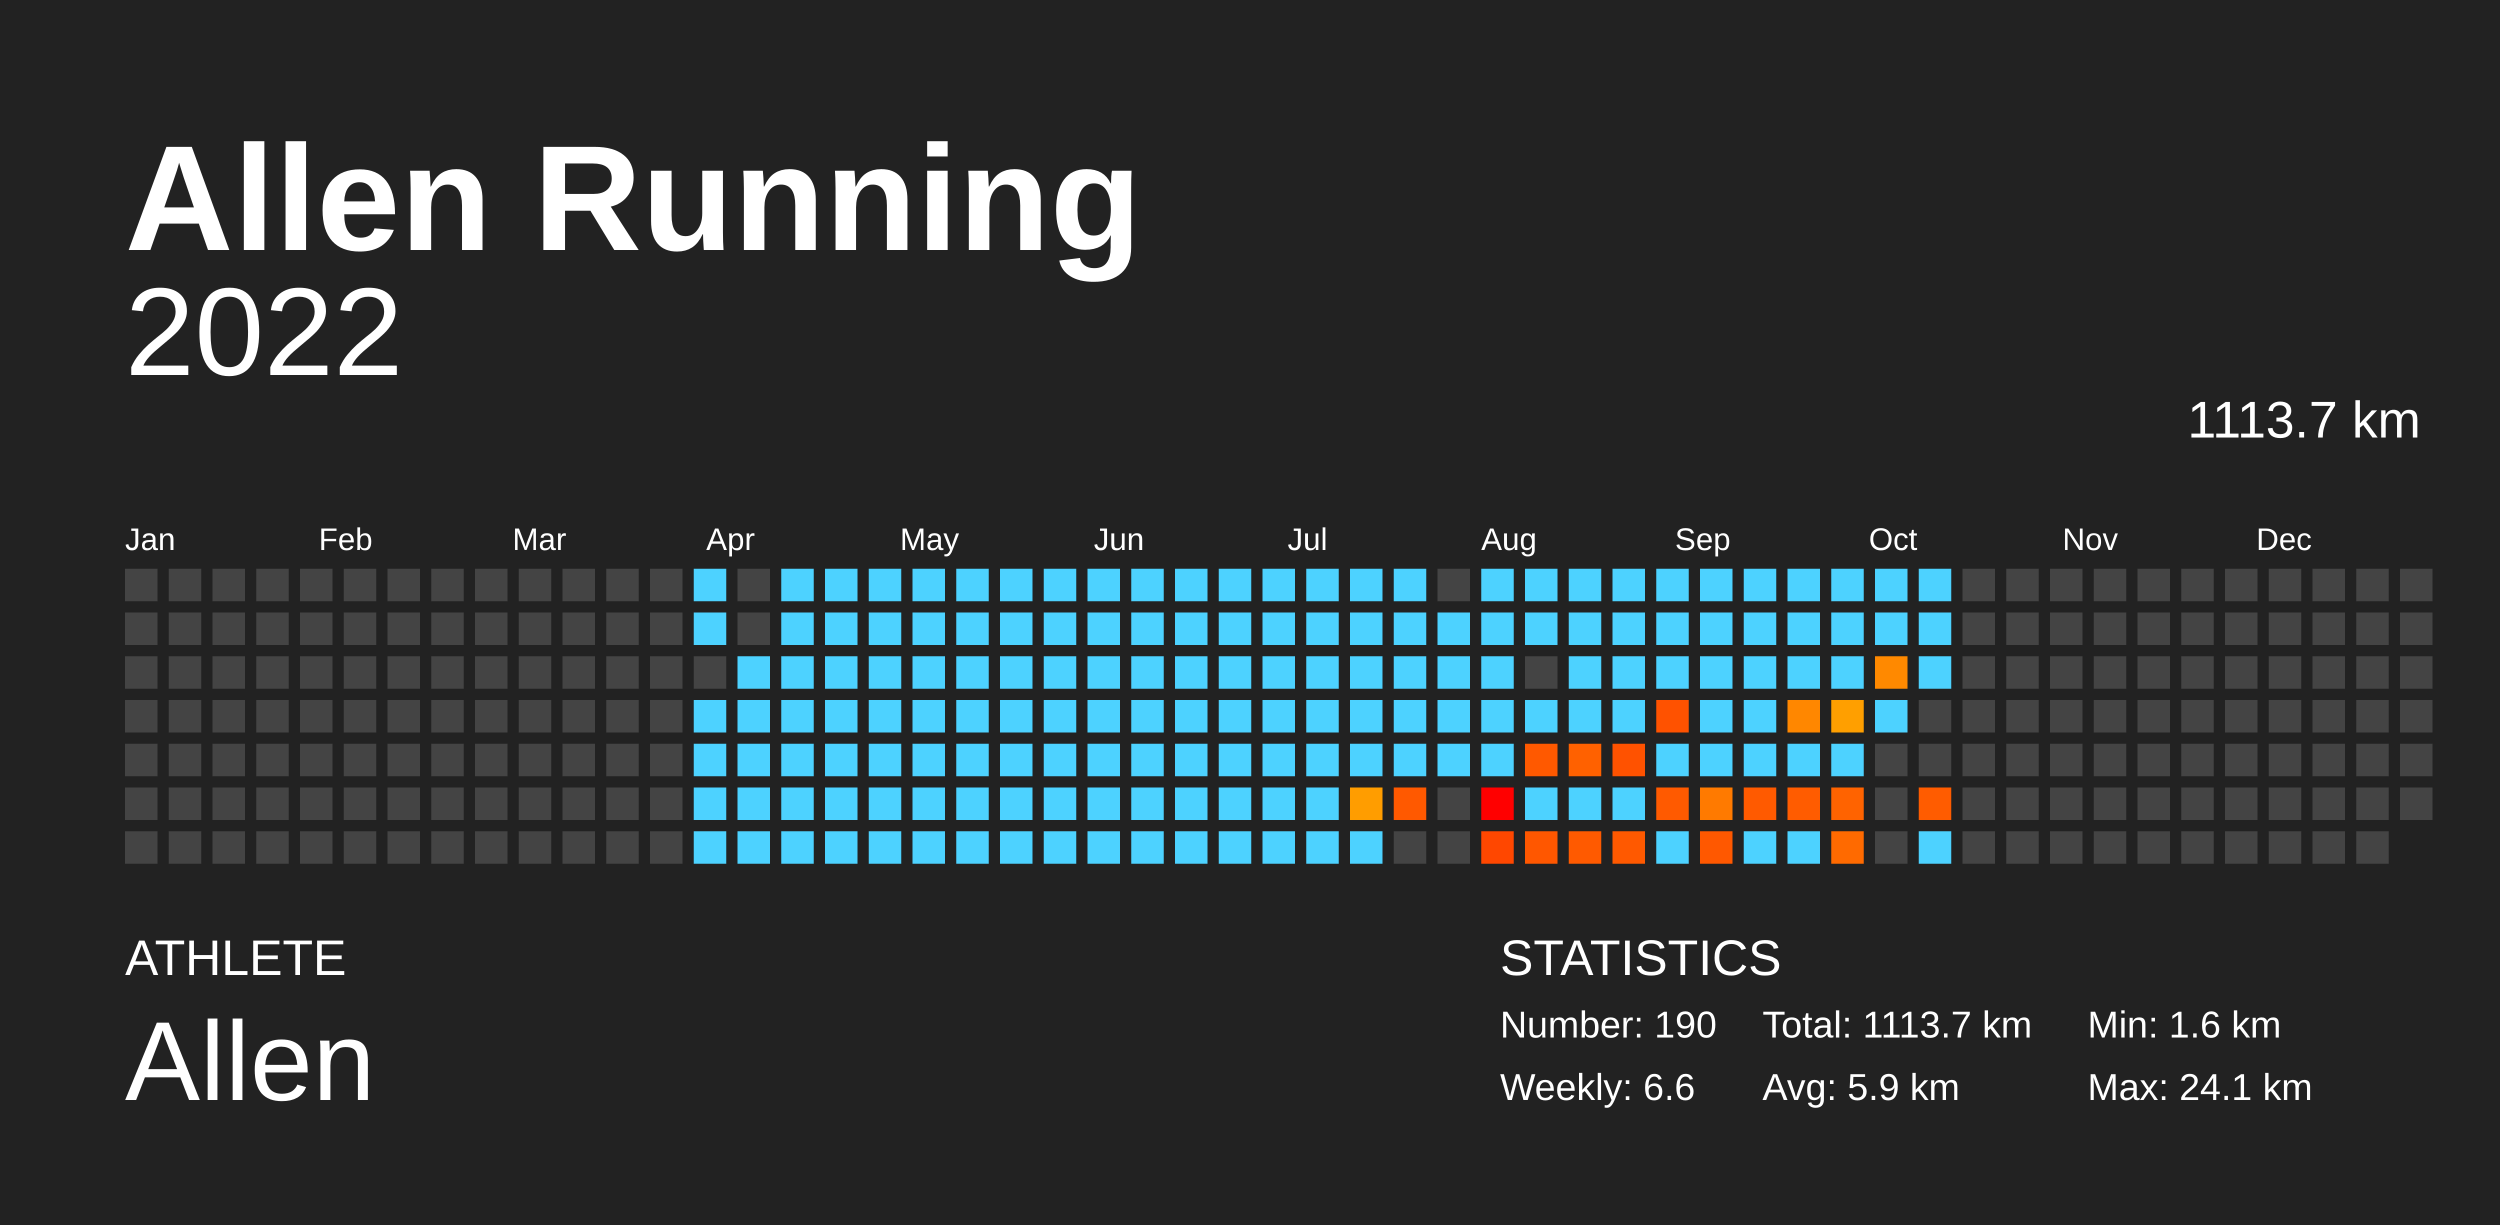
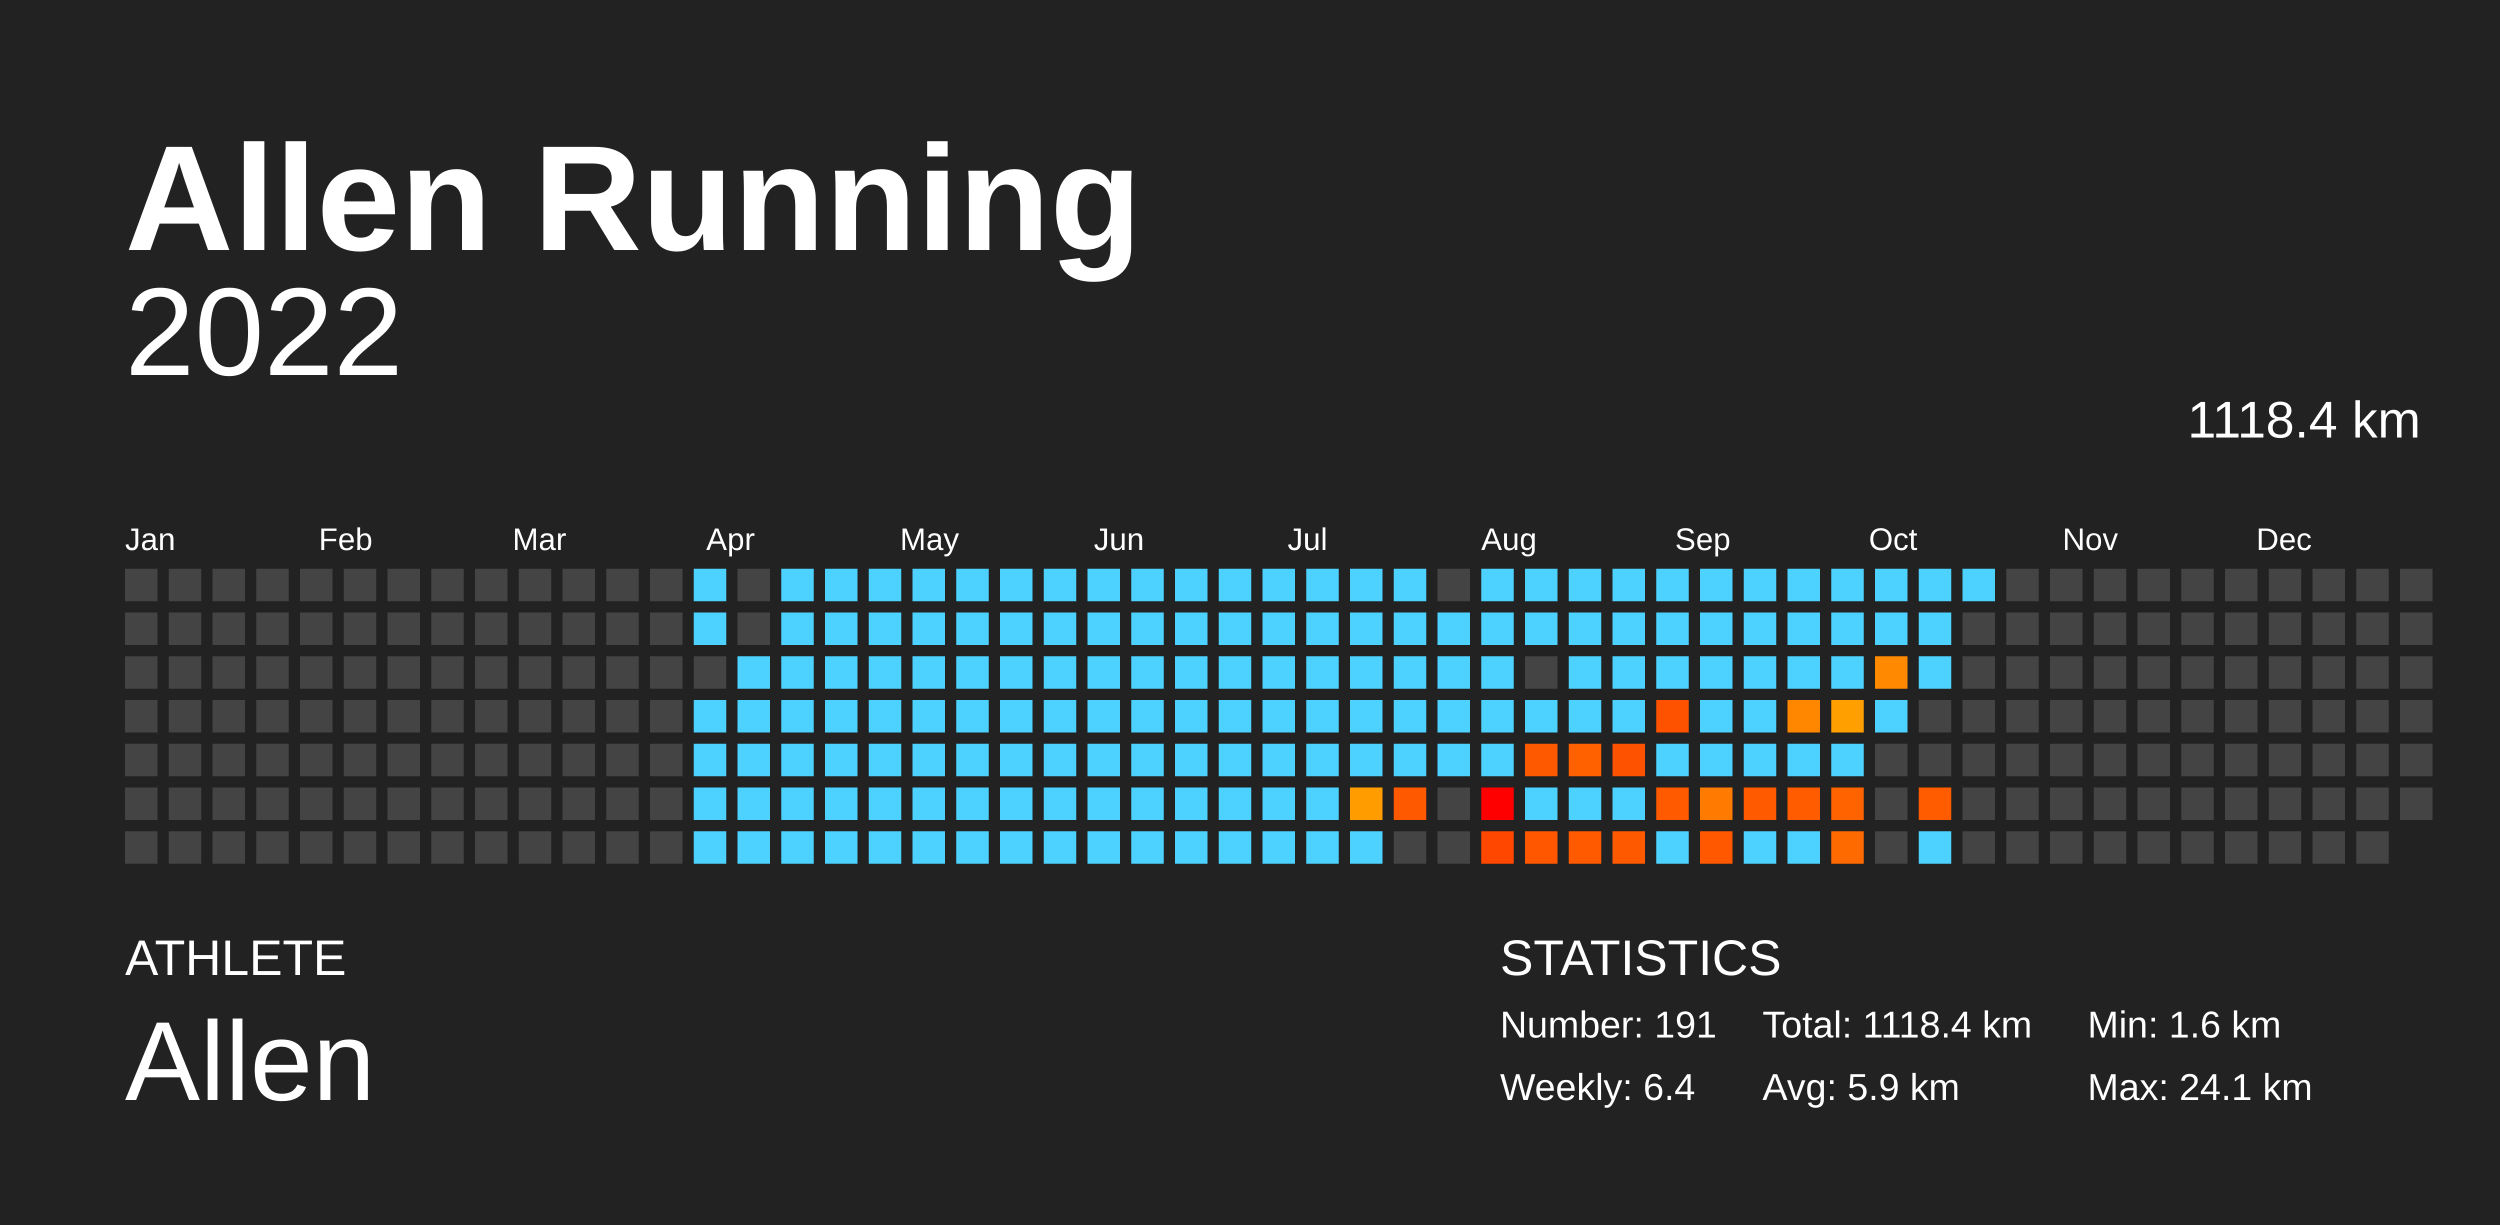
<svg xmlns="http://www.w3.org/2000/svg" baseProfile="full" height="98mm" version="1.1" viewBox="0,0,200,98" width="200mm">
  <defs />
  <rect fill="#222222" height="98" width="200" x="0" y="0" />
  <text fill="#FFFFFF" style="font-size:12px; font-family:Arial; font-weight:bold;" x="10" y="20">Allen Running</text>
  <text fill="#FFFFFF" style="font-size:4px; font-family:Arial" x="10" y="78">ATHLETE</text>
  <text fill="#FFFFFF" style="font-size:9px; font-family:Arial" x="10" y="88">Allen</text>
  <text fill="#FFFFFF" style="font-size:4px; font-family:Arial" x="120" y="78">STATISTICS</text>
-   <text fill="#FFFFFF" style="font-size:3px; font-family:Arial" x="120" y="83">Number: 190</text>
-   <text fill="#FFFFFF" style="font-size:3px; font-family:Arial" x="120" y="88">Weekly: 6.6</text>
-   <text fill="#FFFFFF" style="font-size:3px; font-family:Arial" x="141" y="83">Total: 1113.7 km</text>
+   <text fill="#FFFFFF" style="font-size:3px; font-family:Arial" x="120" y="83">Number: 191</text>
+   <text fill="#FFFFFF" style="font-size:3px; font-family:Arial" x="120" y="88">Weekly: 6.4</text>
+   <text fill="#FFFFFF" style="font-size:3px; font-family:Arial" x="141" y="83">Total: 1118.4 km</text>
  <text fill="#FFFFFF" style="font-size:3px; font-family:Arial" x="141" y="88">Avg: 5.9 km</text>
  <text fill="#FFFFFF" style="font-size:3px; font-family:Arial" x="167" y="83">Min: 1.6 km</text>
  <text fill="#FFFFFF" style="font-size:3px; font-family:Arial" x="167" y="88">Max: 24.1 km</text>
  <text alignment-baseline="hanging" fill="#FFFFFF" style="font-size:10.0px; font-family:Arial;" x="10" y="30">2022</text>
-   <text alignment-baseline="hanging" fill="#FFFFFF" style="font-size:4.125px; font-family:Arial;" x="175" y="35">1113.7 km</text>
+   <text alignment-baseline="hanging" fill="#FFFFFF" style="font-size:4.125px; font-family:Arial;" x="175" y="35">1118.4 km</text>
  <text fill="#FFFFFF" style="font-size:2.5px; font-family:Arial" x="10.0" y="44">Jan</text>
  <text fill="#FFFFFF" style="font-size:2.5px; font-family:Arial" x="25.5" y="44">Feb</text>
  <text fill="#FFFFFF" style="font-size:2.5px; font-family:Arial" x="41.0" y="44">Mar</text>
  <text fill="#FFFFFF" style="font-size:2.5px; font-family:Arial" x="56.5" y="44">Apr</text>
  <text fill="#FFFFFF" style="font-size:2.5px; font-family:Arial" x="72.0" y="44">May</text>
  <text fill="#FFFFFF" style="font-size:2.5px; font-family:Arial" x="87.5" y="44">Jun</text>
  <text fill="#FFFFFF" style="font-size:2.5px; font-family:Arial" x="103.0" y="44">Jul</text>
  <text fill="#FFFFFF" style="font-size:2.5px; font-family:Arial" x="118.5" y="44">Aug</text>
  <text fill="#FFFFFF" style="font-size:2.5px; font-family:Arial" x="134.0" y="44">Sep</text>
  <text fill="#FFFFFF" style="font-size:2.5px; font-family:Arial" x="149.5" y="44">Oct</text>
  <text fill="#FFFFFF" style="font-size:2.5px; font-family:Arial" x="165.0" y="44">Nov</text>
  <text fill="#FFFFFF" style="font-size:2.5px; font-family:Arial" x="180.5" y="44">Dec</text>
  <rect fill="#444444" height="2.6" width="2.6" x="10.0" y="45.5" />
  <rect fill="#444444" height="2.6" width="2.6" x="10.0" y="49.0" />
  <rect fill="#444444" height="2.6" width="2.6" x="10.0" y="52.5" />
  <rect fill="#444444" height="2.6" width="2.6" x="10.0" y="56.0" />
  <rect fill="#444444" height="2.6" width="2.6" x="10.0" y="59.5" />
  <rect fill="#444444" height="2.6" width="2.6" x="10.0" y="63.0" />
  <rect fill="#444444" height="2.6" width="2.6" x="10.0" y="66.5" />
  <rect fill="#444444" height="2.6" width="2.6" x="13.5" y="45.5" />
  <rect fill="#444444" height="2.6" width="2.6" x="13.5" y="49.0" />
  <rect fill="#444444" height="2.6" width="2.6" x="13.5" y="52.5" />
  <rect fill="#444444" height="2.6" width="2.6" x="13.5" y="56.0" />
  <rect fill="#444444" height="2.6" width="2.6" x="13.5" y="59.5" />
  <rect fill="#444444" height="2.6" width="2.6" x="13.5" y="63.0" />
  <rect fill="#444444" height="2.6" width="2.6" x="13.5" y="66.5" />
  <rect fill="#444444" height="2.6" width="2.6" x="17.0" y="45.5" />
  <rect fill="#444444" height="2.6" width="2.6" x="17.0" y="49.0" />
  <rect fill="#444444" height="2.6" width="2.6" x="17.0" y="52.5" />
  <rect fill="#444444" height="2.6" width="2.6" x="17.0" y="56.0" />
  <rect fill="#444444" height="2.6" width="2.6" x="17.0" y="59.5" />
  <rect fill="#444444" height="2.6" width="2.6" x="17.0" y="63.0" />
  <rect fill="#444444" height="2.6" width="2.6" x="17.0" y="66.5" />
  <rect fill="#444444" height="2.6" width="2.6" x="20.5" y="45.5" />
  <rect fill="#444444" height="2.6" width="2.6" x="20.5" y="49.0" />
  <rect fill="#444444" height="2.6" width="2.6" x="20.5" y="52.5" />
  <rect fill="#444444" height="2.6" width="2.6" x="20.5" y="56.0" />
  <rect fill="#444444" height="2.6" width="2.6" x="20.5" y="59.5" />
  <rect fill="#444444" height="2.6" width="2.6" x="20.5" y="63.0" />
  <rect fill="#444444" height="2.6" width="2.6" x="20.5" y="66.5" />
  <rect fill="#444444" height="2.6" width="2.6" x="24.0" y="45.5" />
  <rect fill="#444444" height="2.6" width="2.6" x="24.0" y="49.0" />
  <rect fill="#444444" height="2.6" width="2.6" x="24.0" y="52.5" />
  <rect fill="#444444" height="2.6" width="2.6" x="24.0" y="56.0" />
  <rect fill="#444444" height="2.6" width="2.6" x="24.0" y="59.5" />
  <rect fill="#444444" height="2.6" width="2.6" x="24.0" y="63.0" />
  <rect fill="#444444" height="2.6" width="2.6" x="24.0" y="66.5" />
  <rect fill="#444444" height="2.6" width="2.6" x="27.5" y="45.5" />
  <rect fill="#444444" height="2.6" width="2.6" x="27.5" y="49.0" />
  <rect fill="#444444" height="2.6" width="2.6" x="27.5" y="52.5" />
  <rect fill="#444444" height="2.6" width="2.6" x="27.5" y="56.0" />
  <rect fill="#444444" height="2.6" width="2.6" x="27.5" y="59.5" />
  <rect fill="#444444" height="2.6" width="2.6" x="27.5" y="63.0" />
  <rect fill="#444444" height="2.6" width="2.6" x="27.5" y="66.5" />
  <rect fill="#444444" height="2.6" width="2.6" x="31.0" y="45.5" />
  <rect fill="#444444" height="2.6" width="2.6" x="31.0" y="49.0" />
  <rect fill="#444444" height="2.6" width="2.6" x="31.0" y="52.5" />
  <rect fill="#444444" height="2.6" width="2.6" x="31.0" y="56.0" />
  <rect fill="#444444" height="2.6" width="2.6" x="31.0" y="59.5" />
  <rect fill="#444444" height="2.6" width="2.6" x="31.0" y="63.0" />
  <rect fill="#444444" height="2.6" width="2.6" x="31.0" y="66.5" />
  <rect fill="#444444" height="2.6" width="2.6" x="34.5" y="45.5" />
  <rect fill="#444444" height="2.6" width="2.6" x="34.5" y="49.0" />
  <rect fill="#444444" height="2.6" width="2.6" x="34.5" y="52.5" />
  <rect fill="#444444" height="2.6" width="2.6" x="34.5" y="56.0" />
  <rect fill="#444444" height="2.6" width="2.6" x="34.5" y="59.5" />
  <rect fill="#444444" height="2.6" width="2.6" x="34.5" y="63.0" />
  <rect fill="#444444" height="2.6" width="2.6" x="34.5" y="66.5" />
  <rect fill="#444444" height="2.6" width="2.6" x="38.0" y="45.5" />
  <rect fill="#444444" height="2.6" width="2.6" x="38.0" y="49.0" />
  <rect fill="#444444" height="2.6" width="2.6" x="38.0" y="52.5" />
  <rect fill="#444444" height="2.6" width="2.6" x="38.0" y="56.0" />
  <rect fill="#444444" height="2.6" width="2.6" x="38.0" y="59.5" />
  <rect fill="#444444" height="2.6" width="2.6" x="38.0" y="63.0" />
  <rect fill="#444444" height="2.6" width="2.6" x="38.0" y="66.5" />
  <rect fill="#444444" height="2.6" width="2.6" x="41.5" y="45.5" />
  <rect fill="#444444" height="2.6" width="2.6" x="41.5" y="49.0" />
  <rect fill="#444444" height="2.6" width="2.6" x="41.5" y="52.5" />
  <rect fill="#444444" height="2.6" width="2.6" x="41.5" y="56.0" />
  <rect fill="#444444" height="2.6" width="2.6" x="41.5" y="59.5" />
  <rect fill="#444444" height="2.6" width="2.6" x="41.5" y="63.0" />
  <rect fill="#444444" height="2.6" width="2.6" x="41.5" y="66.5" />
  <rect fill="#444444" height="2.6" width="2.6" x="45.0" y="45.5" />
  <rect fill="#444444" height="2.6" width="2.6" x="45.0" y="49.0" />
  <rect fill="#444444" height="2.6" width="2.6" x="45.0" y="52.5" />
  <rect fill="#444444" height="2.6" width="2.6" x="45.0" y="56.0" />
  <rect fill="#444444" height="2.6" width="2.6" x="45.0" y="59.5" />
  <rect fill="#444444" height="2.6" width="2.6" x="45.0" y="63.0" />
  <rect fill="#444444" height="2.6" width="2.6" x="45.0" y="66.5" />
  <rect fill="#444444" height="2.6" width="2.6" x="48.5" y="45.5" />
  <rect fill="#444444" height="2.6" width="2.6" x="48.5" y="49.0" />
  <rect fill="#444444" height="2.6" width="2.6" x="48.5" y="52.5" />
  <rect fill="#444444" height="2.6" width="2.6" x="48.5" y="56.0" />
  <rect fill="#444444" height="2.6" width="2.6" x="48.5" y="59.5" />
  <rect fill="#444444" height="2.6" width="2.6" x="48.5" y="63.0" />
  <rect fill="#444444" height="2.6" width="2.6" x="48.5" y="66.5" />
  <rect fill="#444444" height="2.6" width="2.6" x="52.0" y="45.5" />
  <rect fill="#444444" height="2.6" width="2.6" x="52.0" y="49.0" />
  <rect fill="#444444" height="2.6" width="2.6" x="52.0" y="52.5" />
  <rect fill="#444444" height="2.6" width="2.6" x="52.0" y="56.0" />
  <rect fill="#444444" height="2.6" width="2.6" x="52.0" y="59.5" />
  <rect fill="#444444" height="2.6" width="2.6" x="52.0" y="63.0" />
  <rect fill="#444444" height="2.6" width="2.6" x="52.0" y="66.5" />
  <rect fill="#4dd2ff" height="2.6" width="2.6" x="55.5" y="45.5" />
  <rect fill="#4dd2ff" height="2.6" width="2.6" x="55.5" y="49.0" />
  <rect fill="#444444" height="2.6" width="2.6" x="55.5" y="52.5" />
  <rect fill="#4dd2ff" height="2.6" width="2.6" x="55.5" y="56.0" />
  <rect fill="#4dd2ff" height="2.6" width="2.6" x="55.5" y="59.5" />
  <rect fill="#4dd2ff" height="2.6" width="2.6" x="55.5" y="63.0" />
  <rect fill="#4dd2ff" height="2.6" width="2.6" x="55.5" y="66.5" />
  <rect fill="#444444" height="2.6" width="2.6" x="59.0" y="45.5" />
  <rect fill="#444444" height="2.6" width="2.6" x="59.0" y="49.0" />
  <rect fill="#4dd2ff" height="2.6" width="2.6" x="59.0" y="52.5" />
  <rect fill="#4dd2ff" height="2.6" width="2.6" x="59.0" y="56.0" />
  <rect fill="#4dd2ff" height="2.6" width="2.6" x="59.0" y="59.5" />
  <rect fill="#4dd2ff" height="2.6" width="2.6" x="59.0" y="63.0" />
  <rect fill="#4dd2ff" height="2.6" width="2.6" x="59.0" y="66.5" />
  <rect fill="#4dd2ff" height="2.6" width="2.6" x="62.5" y="45.5" />
  <rect fill="#4dd2ff" height="2.6" width="2.6" x="62.5" y="49.0" />
  <rect fill="#4dd2ff" height="2.6" width="2.6" x="62.5" y="52.5" />
  <rect fill="#4dd2ff" height="2.6" width="2.6" x="62.5" y="56.0" />
  <rect fill="#4dd2ff" height="2.6" width="2.6" x="62.5" y="59.5" />
  <rect fill="#4dd2ff" height="2.6" width="2.6" x="62.5" y="63.0" />
  <rect fill="#4dd2ff" height="2.6" width="2.6" x="62.5" y="66.5" />
  <rect fill="#4dd2ff" height="2.6" width="2.6" x="66.0" y="45.5" />
  <rect fill="#4dd2ff" height="2.6" width="2.6" x="66.0" y="49.0" />
  <rect fill="#4dd2ff" height="2.6" width="2.6" x="66.0" y="52.5" />
  <rect fill="#4dd2ff" height="2.6" width="2.6" x="66.0" y="56.0" />
  <rect fill="#4dd2ff" height="2.6" width="2.6" x="66.0" y="59.5" />
  <rect fill="#4dd2ff" height="2.6" width="2.6" x="66.0" y="63.0" />
  <rect fill="#4dd2ff" height="2.6" width="2.6" x="66.0" y="66.5" />
  <rect fill="#4dd2ff" height="2.6" width="2.6" x="69.5" y="45.5" />
  <rect fill="#4dd2ff" height="2.6" width="2.6" x="69.5" y="49.0" />
  <rect fill="#4dd2ff" height="2.6" width="2.6" x="69.5" y="52.5" />
  <rect fill="#4dd2ff" height="2.6" width="2.6" x="69.5" y="56.0" />
  <rect fill="#4dd2ff" height="2.6" width="2.6" x="69.5" y="59.5" />
  <rect fill="#4dd2ff" height="2.6" width="2.6" x="69.5" y="63.0" />
  <rect fill="#4dd2ff" height="2.6" width="2.6" x="69.5" y="66.5" />
  <rect fill="#4dd2ff" height="2.6" width="2.6" x="73.0" y="45.5" />
  <rect fill="#4dd2ff" height="2.6" width="2.6" x="73.0" y="49.0" />
  <rect fill="#4dd2ff" height="2.6" width="2.6" x="73.0" y="52.5" />
  <rect fill="#4dd2ff" height="2.6" width="2.6" x="73.0" y="56.0" />
  <rect fill="#4dd2ff" height="2.6" width="2.6" x="73.0" y="59.5" />
  <rect fill="#4dd2ff" height="2.6" width="2.6" x="73.0" y="63.0" />
  <rect fill="#4dd2ff" height="2.6" width="2.6" x="73.0" y="66.5" />
  <rect fill="#4dd2ff" height="2.6" width="2.6" x="76.5" y="45.5" />
  <rect fill="#4dd2ff" height="2.6" width="2.6" x="76.5" y="49.0" />
  <rect fill="#4dd2ff" height="2.6" width="2.6" x="76.5" y="52.5" />
  <rect fill="#4dd2ff" height="2.6" width="2.6" x="76.5" y="56.0" />
  <rect fill="#4dd2ff" height="2.6" width="2.6" x="76.5" y="59.5" />
  <rect fill="#4dd2ff" height="2.6" width="2.6" x="76.5" y="63.0" />
  <rect fill="#4dd2ff" height="2.6" width="2.6" x="76.5" y="66.5" />
  <rect fill="#4dd2ff" height="2.6" width="2.6" x="80.0" y="45.5" />
  <rect fill="#4dd2ff" height="2.6" width="2.6" x="80.0" y="49.0" />
  <rect fill="#4dd2ff" height="2.6" width="2.6" x="80.0" y="52.5" />
  <rect fill="#4dd2ff" height="2.6" width="2.6" x="80.0" y="56.0" />
  <rect fill="#4dd2ff" height="2.6" width="2.6" x="80.0" y="59.5" />
  <rect fill="#4dd2ff" height="2.6" width="2.6" x="80.0" y="63.0" />
  <rect fill="#4dd2ff" height="2.6" width="2.6" x="80.0" y="66.5" />
  <rect fill="#4dd2ff" height="2.6" width="2.6" x="83.5" y="45.5" />
  <rect fill="#4dd2ff" height="2.6" width="2.6" x="83.5" y="49.0" />
  <rect fill="#4dd2ff" height="2.6" width="2.6" x="83.5" y="52.5" />
  <rect fill="#4dd2ff" height="2.6" width="2.6" x="83.5" y="56.0" />
  <rect fill="#4dd2ff" height="2.6" width="2.6" x="83.5" y="59.5" />
  <rect fill="#4dd2ff" height="2.6" width="2.6" x="83.5" y="63.0" />
  <rect fill="#4dd2ff" height="2.6" width="2.6" x="83.5" y="66.5" />
  <rect fill="#4dd2ff" height="2.6" width="2.6" x="87.0" y="45.5" />
  <rect fill="#4dd2ff" height="2.6" width="2.6" x="87.0" y="49.0" />
  <rect fill="#4dd2ff" height="2.6" width="2.6" x="87.0" y="52.5" />
  <rect fill="#4dd2ff" height="2.6" width="2.6" x="87.0" y="56.0" />
  <rect fill="#4dd2ff" height="2.6" width="2.6" x="87.0" y="59.5" />
  <rect fill="#4dd2ff" height="2.6" width="2.6" x="87.0" y="63.0" />
  <rect fill="#4dd2ff" height="2.6" width="2.6" x="87.0" y="66.5" />
  <rect fill="#4dd2ff" height="2.6" width="2.6" x="90.5" y="45.5" />
  <rect fill="#4dd2ff" height="2.6" width="2.6" x="90.5" y="49.0" />
  <rect fill="#4dd2ff" height="2.6" width="2.6" x="90.5" y="52.5" />
  <rect fill="#4dd2ff" height="2.6" width="2.6" x="90.5" y="56.0" />
  <rect fill="#4dd2ff" height="2.6" width="2.6" x="90.5" y="59.5" />
  <rect fill="#4dd2ff" height="2.6" width="2.6" x="90.5" y="63.0" />
  <rect fill="#4dd2ff" height="2.6" width="2.6" x="90.5" y="66.5" />
  <rect fill="#4dd2ff" height="2.6" width="2.6" x="94.0" y="45.5" />
  <rect fill="#4dd2ff" height="2.6" width="2.6" x="94.0" y="49.0" />
  <rect fill="#4dd2ff" height="2.6" width="2.6" x="94.0" y="52.5" />
  <rect fill="#4dd2ff" height="2.6" width="2.6" x="94.0" y="56.0" />
  <rect fill="#4dd2ff" height="2.6" width="2.6" x="94.0" y="59.5" />
  <rect fill="#4dd2ff" height="2.6" width="2.6" x="94.0" y="63.0" />
  <rect fill="#4dd2ff" height="2.6" width="2.6" x="94.0" y="66.5" />
  <rect fill="#4dd2ff" height="2.6" width="2.6" x="97.5" y="45.5" />
  <rect fill="#4dd2ff" height="2.6" width="2.6" x="97.5" y="49.0" />
  <rect fill="#4dd2ff" height="2.6" width="2.6" x="97.5" y="52.5" />
  <rect fill="#4dd2ff" height="2.6" width="2.6" x="97.5" y="56.0" />
  <rect fill="#4dd2ff" height="2.6" width="2.6" x="97.5" y="59.5" />
  <rect fill="#4dd2ff" height="2.6" width="2.6" x="97.5" y="63.0" />
  <rect fill="#4dd2ff" height="2.6" width="2.6" x="97.5" y="66.5" />
  <rect fill="#4dd2ff" height="2.6" width="2.6" x="101.0" y="45.5" />
  <rect fill="#4dd2ff" height="2.6" width="2.6" x="101.0" y="49.0" />
  <rect fill="#4dd2ff" height="2.6" width="2.6" x="101.0" y="52.5" />
  <rect fill="#4dd2ff" height="2.6" width="2.6" x="101.0" y="56.0" />
  <rect fill="#4dd2ff" height="2.6" width="2.6" x="101.0" y="59.5" />
  <rect fill="#4dd2ff" height="2.6" width="2.6" x="101.0" y="63.0" />
  <rect fill="#4dd2ff" height="2.6" width="2.6" x="101.0" y="66.5" />
  <rect fill="#4dd2ff" height="2.6" width="2.6" x="104.5" y="45.5" />
  <rect fill="#4dd2ff" height="2.6" width="2.6" x="104.5" y="49.0" />
  <rect fill="#4dd2ff" height="2.6" width="2.6" x="104.5" y="52.5" />
  <rect fill="#4dd2ff" height="2.6" width="2.6" x="104.5" y="56.0" />
  <rect fill="#4dd2ff" height="2.6" width="2.6" x="104.5" y="59.5" />
  <rect fill="#4dd2ff" height="2.6" width="2.6" x="104.5" y="63.0" />
  <rect fill="#4dd2ff" height="2.6" width="2.6" x="104.5" y="66.5" />
  <rect fill="#4dd2ff" height="2.6" width="2.6" x="108.0" y="45.5" />
  <rect fill="#4dd2ff" height="2.6" width="2.6" x="108.0" y="49.0" />
  <rect fill="#4dd2ff" height="2.6" width="2.6" x="108.0" y="52.5" />
  <rect fill="#4dd2ff" height="2.6" width="2.6" x="108.0" y="56.0" />
  <rect fill="#4dd2ff" height="2.6" width="2.6" x="108.0" y="59.5" />
  <rect fill="#ff9d00" height="2.6" width="2.6" x="108.0" y="63.0" />
  <rect fill="#4dd2ff" height="2.6" width="2.6" x="108.0" y="66.5" />
  <rect fill="#4dd2ff" height="2.6" width="2.6" x="111.5" y="45.5" />
  <rect fill="#4dd2ff" height="2.6" width="2.6" x="111.5" y="49.0" />
  <rect fill="#4dd2ff" height="2.6" width="2.6" x="111.5" y="52.5" />
  <rect fill="#4dd2ff" height="2.6" width="2.6" x="111.5" y="56.0" />
  <rect fill="#4dd2ff" height="2.6" width="2.6" x="111.5" y="59.5" />
  <rect fill="#ff5900" height="2.6" width="2.6" x="111.5" y="63.0" />
  <rect fill="#444444" height="2.6" width="2.6" x="111.5" y="66.5" />
  <rect fill="#444444" height="2.6" width="2.6" x="115.0" y="45.5" />
  <rect fill="#4dd2ff" height="2.6" width="2.6" x="115.0" y="49.0" />
  <rect fill="#4dd2ff" height="2.6" width="2.6" x="115.0" y="52.5" />
  <rect fill="#4dd2ff" height="2.6" width="2.6" x="115.0" y="56.0" />
  <rect fill="#4dd2ff" height="2.6" width="2.6" x="115.0" y="59.5" />
  <rect fill="#444444" height="2.6" width="2.6" x="115.0" y="63.0" />
  <rect fill="#444444" height="2.6" width="2.6" x="115.0" y="66.5" />
  <rect fill="#4dd2ff" height="2.6" width="2.6" x="118.5" y="45.5" />
  <rect fill="#4dd2ff" height="2.6" width="2.6" x="118.5" y="49.0" />
  <rect fill="#4dd2ff" height="2.6" width="2.6" x="118.5" y="52.5" />
  <rect fill="#4dd2ff" height="2.6" width="2.6" x="118.5" y="56.0" />
  <rect fill="#4dd2ff" height="2.6" width="2.6" x="118.5" y="59.5" />
  <rect fill="red" height="2.6" width="2.6" x="118.5" y="63.0" />
  <rect fill="#ff4700" height="2.6" width="2.6" x="118.5" y="66.5" />
  <rect fill="#4dd2ff" height="2.6" width="2.6" x="122.0" y="45.5" />
  <rect fill="#4dd2ff" height="2.6" width="2.6" x="122.0" y="49.0" />
  <rect fill="#444444" height="2.6" width="2.6" x="122.0" y="52.5" />
  <rect fill="#4dd2ff" height="2.6" width="2.6" x="122.0" y="56.0" />
  <rect fill="#ff5900" height="2.6" width="2.6" x="122.0" y="59.5" />
  <rect fill="#4dd2ff" height="2.6" width="2.6" x="122.0" y="63.0" />
  <rect fill="#ff5700" height="2.6" width="2.6" x="122.0" y="66.5" />
  <rect fill="#4dd2ff" height="2.6" width="2.6" x="125.5" y="45.5" />
  <rect fill="#4dd2ff" height="2.6" width="2.6" x="125.5" y="49.0" />
  <rect fill="#4dd2ff" height="2.6" width="2.6" x="125.5" y="52.5" />
  <rect fill="#4dd2ff" height="2.6" width="2.6" x="125.5" y="56.0" />
  <rect fill="#ff6100" height="2.6" width="2.6" x="125.5" y="59.5" />
  <rect fill="#4dd2ff" height="2.6" width="2.6" x="125.5" y="63.0" />
  <rect fill="#ff5a00" height="2.6" width="2.6" x="125.5" y="66.5" />
  <rect fill="#4dd2ff" height="2.6" width="2.6" x="129.0" y="45.5" />
  <rect fill="#4dd2ff" height="2.6" width="2.6" x="129.0" y="49.0" />
  <rect fill="#4dd2ff" height="2.6" width="2.6" x="129.0" y="52.5" />
  <rect fill="#4dd2ff" height="2.6" width="2.6" x="129.0" y="56.0" />
  <rect fill="#ff5200" height="2.6" width="2.6" x="129.0" y="59.5" />
  <rect fill="#4dd2ff" height="2.6" width="2.6" x="129.0" y="63.0" />
  <rect fill="#ff5900" height="2.6" width="2.6" x="129.0" y="66.5" />
  <rect fill="#4dd2ff" height="2.6" width="2.6" x="132.5" y="45.5" />
  <rect fill="#4dd2ff" height="2.6" width="2.6" x="132.5" y="49.0" />
  <rect fill="#4dd2ff" height="2.6" width="2.6" x="132.5" y="52.5" />
  <rect fill="#ff5200" height="2.6" width="2.6" x="132.5" y="56.0" />
  <rect fill="#4dd2ff" height="2.6" width="2.6" x="132.5" y="59.5" />
  <rect fill="#ff5a00" height="2.6" width="2.6" x="132.5" y="63.0" />
  <rect fill="#4dd2ff" height="2.6" width="2.6" x="132.5" y="66.5" />
  <rect fill="#4dd2ff" height="2.6" width="2.6" x="136.0" y="45.5" />
  <rect fill="#4dd2ff" height="2.6" width="2.6" x="136.0" y="49.0" />
  <rect fill="#4dd2ff" height="2.6" width="2.6" x="136.0" y="52.5" />
  <rect fill="#4dd2ff" height="2.6" width="2.6" x="136.0" y="56.0" />
  <rect fill="#4dd2ff" height="2.6" width="2.6" x="136.0" y="59.5" />
  <rect fill="#ff7a00" height="2.6" width="2.6" x="136.0" y="63.0" />
  <rect fill="#ff5800" height="2.6" width="2.6" x="136.0" y="66.5" />
  <rect fill="#4dd2ff" height="2.6" width="2.6" x="139.5" y="45.5" />
  <rect fill="#4dd2ff" height="2.6" width="2.6" x="139.5" y="49.0" />
  <rect fill="#4dd2ff" height="2.6" width="2.6" x="139.5" y="52.5" />
  <rect fill="#4dd2ff" height="2.6" width="2.6" x="139.5" y="56.0" />
  <rect fill="#4dd2ff" height="2.6" width="2.6" x="139.5" y="59.5" />
  <rect fill="#ff5a00" height="2.6" width="2.6" x="139.5" y="63.0" />
  <rect fill="#4dd2ff" height="2.6" width="2.6" x="139.5" y="66.5" />
  <rect fill="#4dd2ff" height="2.6" width="2.6" x="143.0" y="45.5" />
  <rect fill="#4dd2ff" height="2.6" width="2.6" x="143.0" y="49.0" />
  <rect fill="#4dd2ff" height="2.6" width="2.6" x="143.0" y="52.5" />
  <rect fill="#ff8700" height="2.6" width="2.6" x="143.0" y="56.0" />
  <rect fill="#4dd2ff" height="2.6" width="2.6" x="143.0" y="59.5" />
  <rect fill="#ff5c00" height="2.6" width="2.6" x="143.0" y="63.0" />
  <rect fill="#4dd2ff" height="2.6" width="2.6" x="143.0" y="66.5" />
  <rect fill="#4dd2ff" height="2.6" width="2.6" x="146.5" y="45.5" />
  <rect fill="#4dd2ff" height="2.6" width="2.6" x="146.5" y="49.0" />
  <rect fill="#4dd2ff" height="2.6" width="2.6" x="146.5" y="52.5" />
  <rect fill="#ff9f00" height="2.6" width="2.6" x="146.5" y="56.0" />
  <rect fill="#4dd2ff" height="2.6" width="2.6" x="146.5" y="59.5" />
  <rect fill="#ff6300" height="2.6" width="2.6" x="146.5" y="63.0" />
  <rect fill="#ff6a00" height="2.6" width="2.6" x="146.5" y="66.5" />
  <rect fill="#4dd2ff" height="2.6" width="2.6" x="150.0" y="45.5" />
  <rect fill="#4dd2ff" height="2.6" width="2.6" x="150.0" y="49.0" />
  <rect fill="#ff8900" height="2.6" width="2.6" x="150.0" y="52.5" />
  <rect fill="#4dd2ff" height="2.6" width="2.6" x="150.0" y="56.0" />
  <rect fill="#444444" height="2.6" width="2.6" x="150.0" y="59.5" />
  <rect fill="#444444" height="2.6" width="2.6" x="150.0" y="63.0" />
  <rect fill="#444444" height="2.6" width="2.6" x="150.0" y="66.5" />
  <rect fill="#4dd2ff" height="2.6" width="2.6" x="153.5" y="45.5" />
  <rect fill="#4dd2ff" height="2.6" width="2.6" x="153.5" y="49.0" />
  <rect fill="#4dd2ff" height="2.6" width="2.6" x="153.5" y="52.5" />
  <rect fill="#444444" height="2.6" width="2.6" x="153.5" y="56.0" />
  <rect fill="#444444" height="2.6" width="2.6" x="153.5" y="59.5" />
  <rect fill="#ff5c00" height="2.6" width="2.6" x="153.5" y="63.0" />
  <rect fill="#4dd2ff" height="2.6" width="2.6" x="153.5" y="66.5" />
-   <rect fill="#444444" height="2.6" width="2.6" x="157.0" y="45.5" />
+   <rect fill="#4dd2ff" height="2.6" width="2.6" x="157.0" y="45.5" />
  <rect fill="#444444" height="2.6" width="2.6" x="157.0" y="49.0" />
  <rect fill="#444444" height="2.6" width="2.6" x="157.0" y="52.5" />
  <rect fill="#444444" height="2.6" width="2.6" x="157.0" y="56.0" />
  <rect fill="#444444" height="2.6" width="2.6" x="157.0" y="59.5" />
  <rect fill="#444444" height="2.6" width="2.6" x="157.0" y="63.0" />
  <rect fill="#444444" height="2.6" width="2.6" x="157.0" y="66.5" />
  <rect fill="#444444" height="2.6" width="2.6" x="160.5" y="45.5" />
  <rect fill="#444444" height="2.6" width="2.6" x="160.5" y="49.0" />
  <rect fill="#444444" height="2.6" width="2.6" x="160.5" y="52.5" />
  <rect fill="#444444" height="2.6" width="2.6" x="160.5" y="56.0" />
  <rect fill="#444444" height="2.6" width="2.6" x="160.5" y="59.5" />
  <rect fill="#444444" height="2.6" width="2.6" x="160.5" y="63.0" />
  <rect fill="#444444" height="2.6" width="2.6" x="160.5" y="66.5" />
  <rect fill="#444444" height="2.6" width="2.6" x="164.0" y="45.5" />
  <rect fill="#444444" height="2.6" width="2.6" x="164.0" y="49.0" />
  <rect fill="#444444" height="2.6" width="2.6" x="164.0" y="52.5" />
  <rect fill="#444444" height="2.6" width="2.6" x="164.0" y="56.0" />
  <rect fill="#444444" height="2.6" width="2.6" x="164.0" y="59.5" />
  <rect fill="#444444" height="2.6" width="2.6" x="164.0" y="63.0" />
  <rect fill="#444444" height="2.6" width="2.6" x="164.0" y="66.5" />
  <rect fill="#444444" height="2.6" width="2.6" x="167.5" y="45.5" />
  <rect fill="#444444" height="2.6" width="2.6" x="167.5" y="49.0" />
  <rect fill="#444444" height="2.6" width="2.6" x="167.5" y="52.5" />
  <rect fill="#444444" height="2.6" width="2.6" x="167.5" y="56.0" />
  <rect fill="#444444" height="2.6" width="2.6" x="167.5" y="59.5" />
  <rect fill="#444444" height="2.6" width="2.6" x="167.5" y="63.0" />
  <rect fill="#444444" height="2.6" width="2.6" x="167.5" y="66.5" />
  <rect fill="#444444" height="2.6" width="2.6" x="171.0" y="45.5" />
  <rect fill="#444444" height="2.6" width="2.6" x="171.0" y="49.0" />
  <rect fill="#444444" height="2.6" width="2.6" x="171.0" y="52.5" />
  <rect fill="#444444" height="2.6" width="2.6" x="171.0" y="56.0" />
  <rect fill="#444444" height="2.6" width="2.6" x="171.0" y="59.5" />
  <rect fill="#444444" height="2.6" width="2.6" x="171.0" y="63.0" />
  <rect fill="#444444" height="2.6" width="2.6" x="171.0" y="66.5" />
  <rect fill="#444444" height="2.6" width="2.6" x="174.5" y="45.5" />
  <rect fill="#444444" height="2.6" width="2.6" x="174.5" y="49.0" />
  <rect fill="#444444" height="2.6" width="2.6" x="174.5" y="52.5" />
  <rect fill="#444444" height="2.6" width="2.6" x="174.5" y="56.0" />
  <rect fill="#444444" height="2.6" width="2.6" x="174.5" y="59.5" />
  <rect fill="#444444" height="2.6" width="2.6" x="174.5" y="63.0" />
  <rect fill="#444444" height="2.6" width="2.6" x="174.5" y="66.5" />
  <rect fill="#444444" height="2.6" width="2.6" x="178.0" y="45.5" />
  <rect fill="#444444" height="2.6" width="2.6" x="178.0" y="49.0" />
  <rect fill="#444444" height="2.6" width="2.6" x="178.0" y="52.5" />
  <rect fill="#444444" height="2.6" width="2.6" x="178.0" y="56.0" />
  <rect fill="#444444" height="2.6" width="2.6" x="178.0" y="59.5" />
  <rect fill="#444444" height="2.6" width="2.6" x="178.0" y="63.0" />
  <rect fill="#444444" height="2.6" width="2.6" x="178.0" y="66.5" />
  <rect fill="#444444" height="2.6" width="2.6" x="181.5" y="45.5" />
  <rect fill="#444444" height="2.6" width="2.6" x="181.5" y="49.0" />
  <rect fill="#444444" height="2.6" width="2.6" x="181.5" y="52.5" />
  <rect fill="#444444" height="2.6" width="2.6" x="181.5" y="56.0" />
  <rect fill="#444444" height="2.6" width="2.6" x="181.5" y="59.5" />
  <rect fill="#444444" height="2.6" width="2.6" x="181.5" y="63.0" />
  <rect fill="#444444" height="2.6" width="2.6" x="181.5" y="66.5" />
  <rect fill="#444444" height="2.6" width="2.6" x="185.0" y="45.5" />
  <rect fill="#444444" height="2.6" width="2.6" x="185.0" y="49.0" />
  <rect fill="#444444" height="2.6" width="2.6" x="185.0" y="52.5" />
  <rect fill="#444444" height="2.6" width="2.6" x="185.0" y="56.0" />
  <rect fill="#444444" height="2.6" width="2.6" x="185.0" y="59.5" />
  <rect fill="#444444" height="2.6" width="2.6" x="185.0" y="63.0" />
  <rect fill="#444444" height="2.6" width="2.6" x="185.0" y="66.5" />
  <rect fill="#444444" height="2.6" width="2.6" x="188.5" y="45.5" />
  <rect fill="#444444" height="2.6" width="2.6" x="188.5" y="49.0" />
  <rect fill="#444444" height="2.6" width="2.6" x="188.5" y="52.5" />
  <rect fill="#444444" height="2.6" width="2.6" x="188.5" y="56.0" />
  <rect fill="#444444" height="2.6" width="2.6" x="188.5" y="59.5" />
  <rect fill="#444444" height="2.6" width="2.6" x="188.5" y="63.0" />
  <rect fill="#444444" height="2.6" width="2.6" x="188.5" y="66.5" />
  <rect fill="#444444" height="2.6" width="2.6" x="192.0" y="45.5" />
  <rect fill="#444444" height="2.6" width="2.6" x="192.0" y="49.0" />
  <rect fill="#444444" height="2.6" width="2.6" x="192.0" y="52.5" />
  <rect fill="#444444" height="2.6" width="2.6" x="192.0" y="56.0" />
  <rect fill="#444444" height="2.6" width="2.6" x="192.0" y="59.5" />
  <rect fill="#444444" height="2.6" width="2.6" x="192.0" y="63.0" />
</svg>
